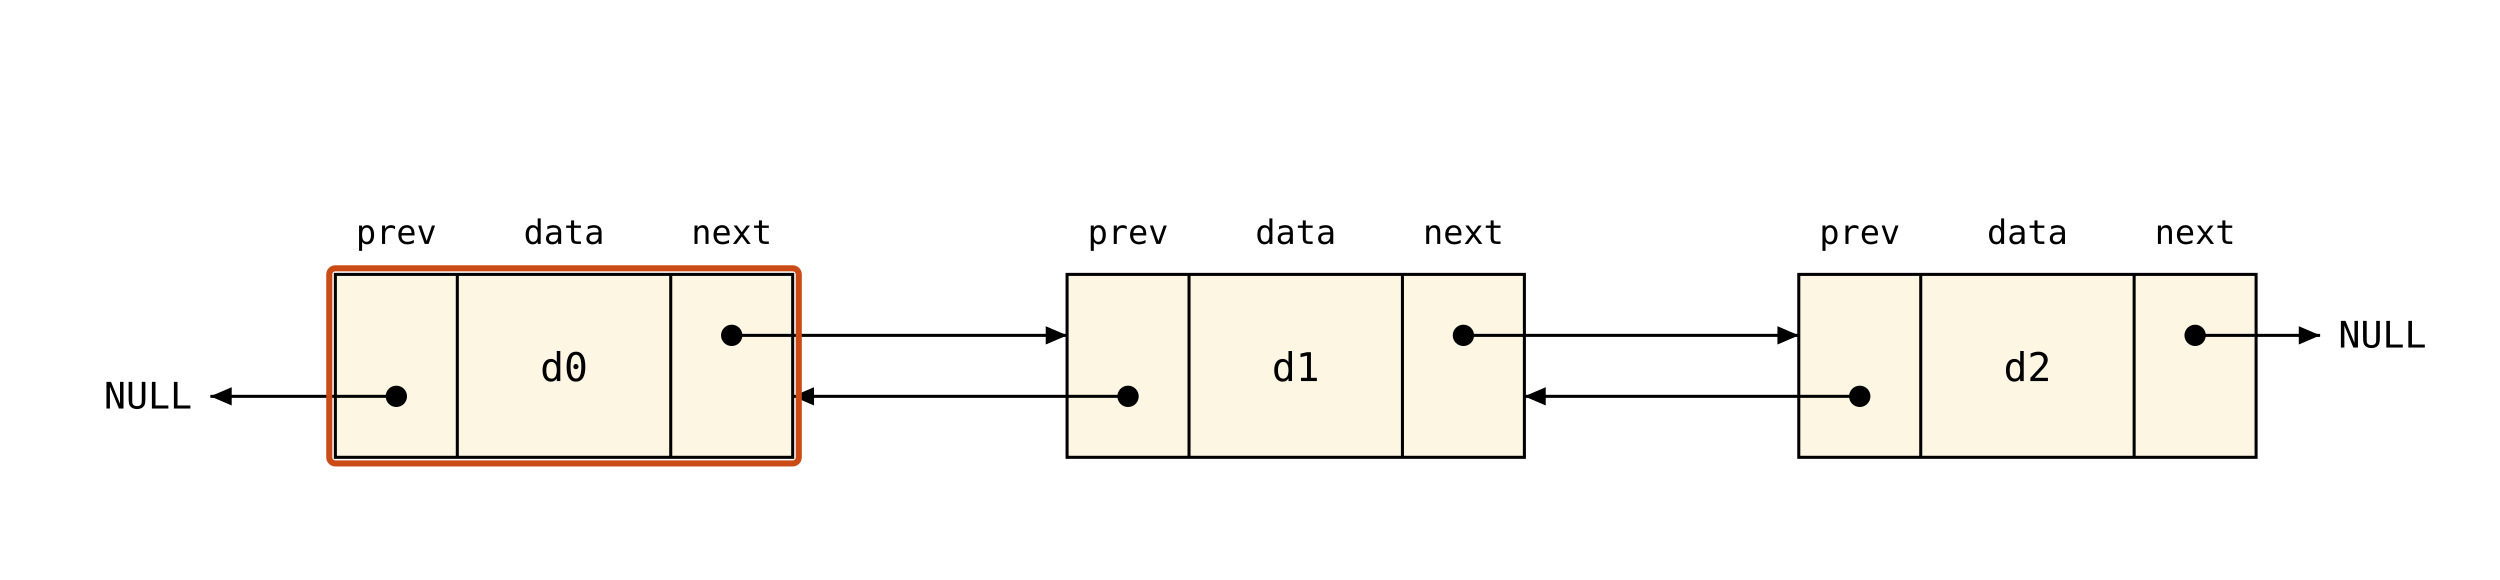
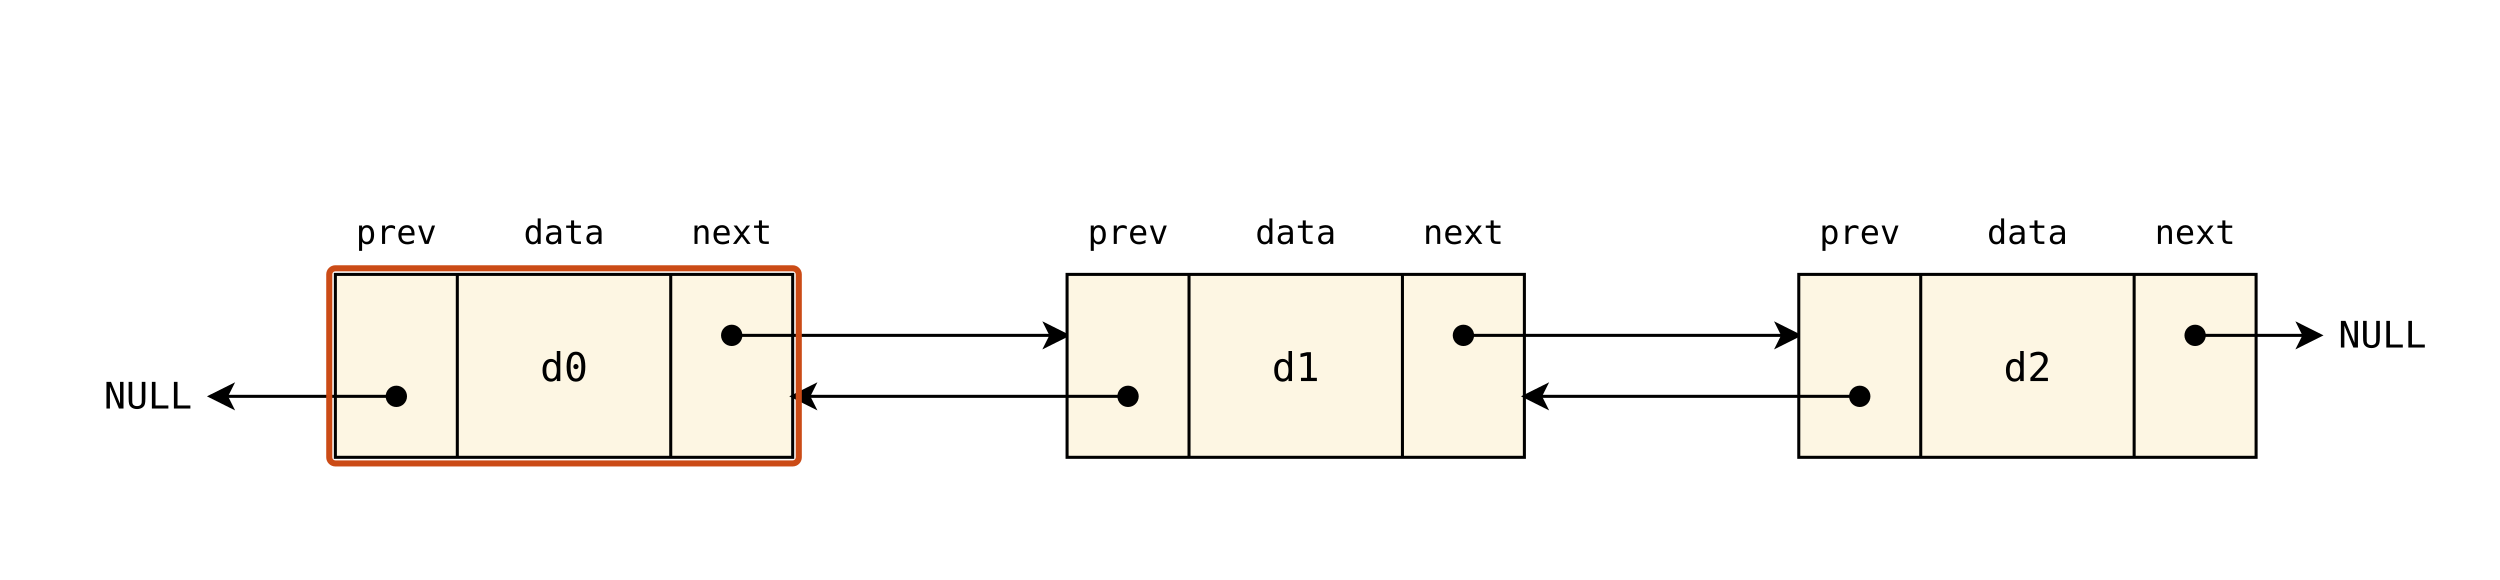
<svg xmlns="http://www.w3.org/2000/svg" version="1.1" width="820px" height="190px" viewBox="0 0 820 190" style="background: transparent; background-color: transparent; color-scheme: light dark;" font-family="Helvetica">
  <style>
    .box  { fill: #fdf6e3; stroke: #000000; stroke-width: 1;
            fill: light-dark(#fdf6e3, #201a0a); stroke: light-dark(#000000, #ffffff); }
    .div  { stroke: #000000; stroke-width: 1;
            stroke: light-dark(#000000, #ffffff); }
    .dot  { fill: #000000; fill: light-dark(#000000, #ffffff); }
-     .ah   { fill: #000000; fill: light-dark(#000000, #ffffff); }
+     .ah   { fill: #000000; stroke: #000000; stroke-width: 1;
+             fill: light-dark(#000000, #ffffff); stroke: light-dark(#000000, #ffffff); }
    .val  { fill: #000000; font-size: 13px; text-anchor: middle; font-family: monospace;
            fill: light-dark(#000000, #ffffff); }
    .lbl  { fill: #000000; font-size: 11px; text-anchor: middle;
            fill: light-dark(#000000, #ffffff); }
    .nulR { fill: #000000; font-size: 12px; text-anchor: start; font-family: monospace;
            fill: light-dark(#000000, #ffffff); }
    .nulL { fill: #000000; font-size: 12px; text-anchor: end; font-family: monospace;
            fill: light-dark(#000000, #ffffff); }

    /* traversal cursor: walks forward over next, then back over prev */
    .cursor { fill: none; stroke: #cb4b16; stroke-width: 2;
              stroke: light-dark(#cb4b16, #eb7a4a);
              animation: walk 9s ease-in-out infinite; }

    @keyframes walk {
        0% { transform: translateX(0px);   }
       14% { transform: translateX(0px);   }
       21% { transform: translateX(240px); }
       32% { transform: translateX(240px); }
       39% { transform: translateX(480px); }
       53% { transform: translateX(480px); }
       60% { transform: translateX(240px); }
       71% { transform: translateX(240px); }
       78% { transform: translateX(0px);   }
      100% { transform: translateX(0px);   }
    }

    @media (prefers-reduced-motion: reduce) {
      .cursor { animation: none; opacity: 0; }
    }
    .mono { font-family: monospace; }
  </style>
  <defs>
-     <marker id="arrow" markerWidth="8" markerHeight="8" refX="7" refY="3" orient="auto" markerUnits="strokeWidth">
-       <path class="ah" d="M0,0 L7,3 L0,6 z" />
+     <marker id="arrow" markerWidth="10" markerHeight="10" refX="7" refY="3.5" orient="auto" markerUnits="userSpaceOnUse" overflow="visible">
+       <path class="ah" d="M7,3.5 L0,0 L1.75,3.5 L0,7 z" />
    </marker>
  </defs>
  <text class="lbl mono" x="130" y="80">prev</text>
  <text class="lbl mono" x="185" y="80">data</text>
  <text class="lbl mono" x="240" y="80">next</text>
  <text class="lbl mono" x="370" y="80">prev</text>
  <text class="lbl mono" x="425" y="80">data</text>
  <text class="lbl mono" x="480" y="80">next</text>
  <text class="lbl mono" x="610" y="80">prev</text>
  <text class="lbl mono" x="665" y="80">data</text>
  <text class="lbl mono" x="720" y="80">next</text>
  <rect class="box" x="110" y="90" width="150" height="60" />
  <line class="div" x1="150" y1="90" x2="150" y2="150" />
  <line class="div" x1="220" y1="90" x2="220" y2="150" />
  <text class="val" x="185" y="125">d0</text>
  <circle class="dot" cx="130" cy="130" r="3.5" />
  <circle class="dot" cx="240" cy="110" r="3.5" />
  <line class="div" x1="130" y1="130" x2="69" y2="130" marker-end="url(#arrow)" />
  <text class="nulL" x="63" y="134">NULL</text>
  <line class="div" x1="240" y1="110" x2="350" y2="110" marker-end="url(#arrow)" />
  <rect class="box" x="350" y="90" width="150" height="60" />
  <line class="div" x1="390" y1="90" x2="390" y2="150" />
  <line class="div" x1="460" y1="90" x2="460" y2="150" />
  <text class="val" x="425" y="125">d1</text>
  <circle class="dot" cx="370" cy="130" r="3.5" />
  <circle class="dot" cx="480" cy="110" r="3.5" />
  <line class="div" x1="370" y1="130" x2="260" y2="130" marker-end="url(#arrow)" />
  <line class="div" x1="480" y1="110" x2="590" y2="110" marker-end="url(#arrow)" />
  <rect class="box" x="590" y="90" width="150" height="60" />
  <line class="div" x1="630" y1="90" x2="630" y2="150" />
  <line class="div" x1="700" y1="90" x2="700" y2="150" />
  <text class="val" x="665" y="125">d2</text>
  <circle class="dot" cx="610" cy="130" r="3.5" />
  <circle class="dot" cx="720" cy="110" r="3.5" />
  <line class="div" x1="610" y1="130" x2="500" y2="130" marker-end="url(#arrow)" />
  <line class="div" x1="720" y1="110" x2="761" y2="110" marker-end="url(#arrow)" />
  <text class="nulR" x="767" y="114">NULL</text>
  <rect class="cursor" x="108" y="88" width="154" height="64" rx="2" />
</svg>
